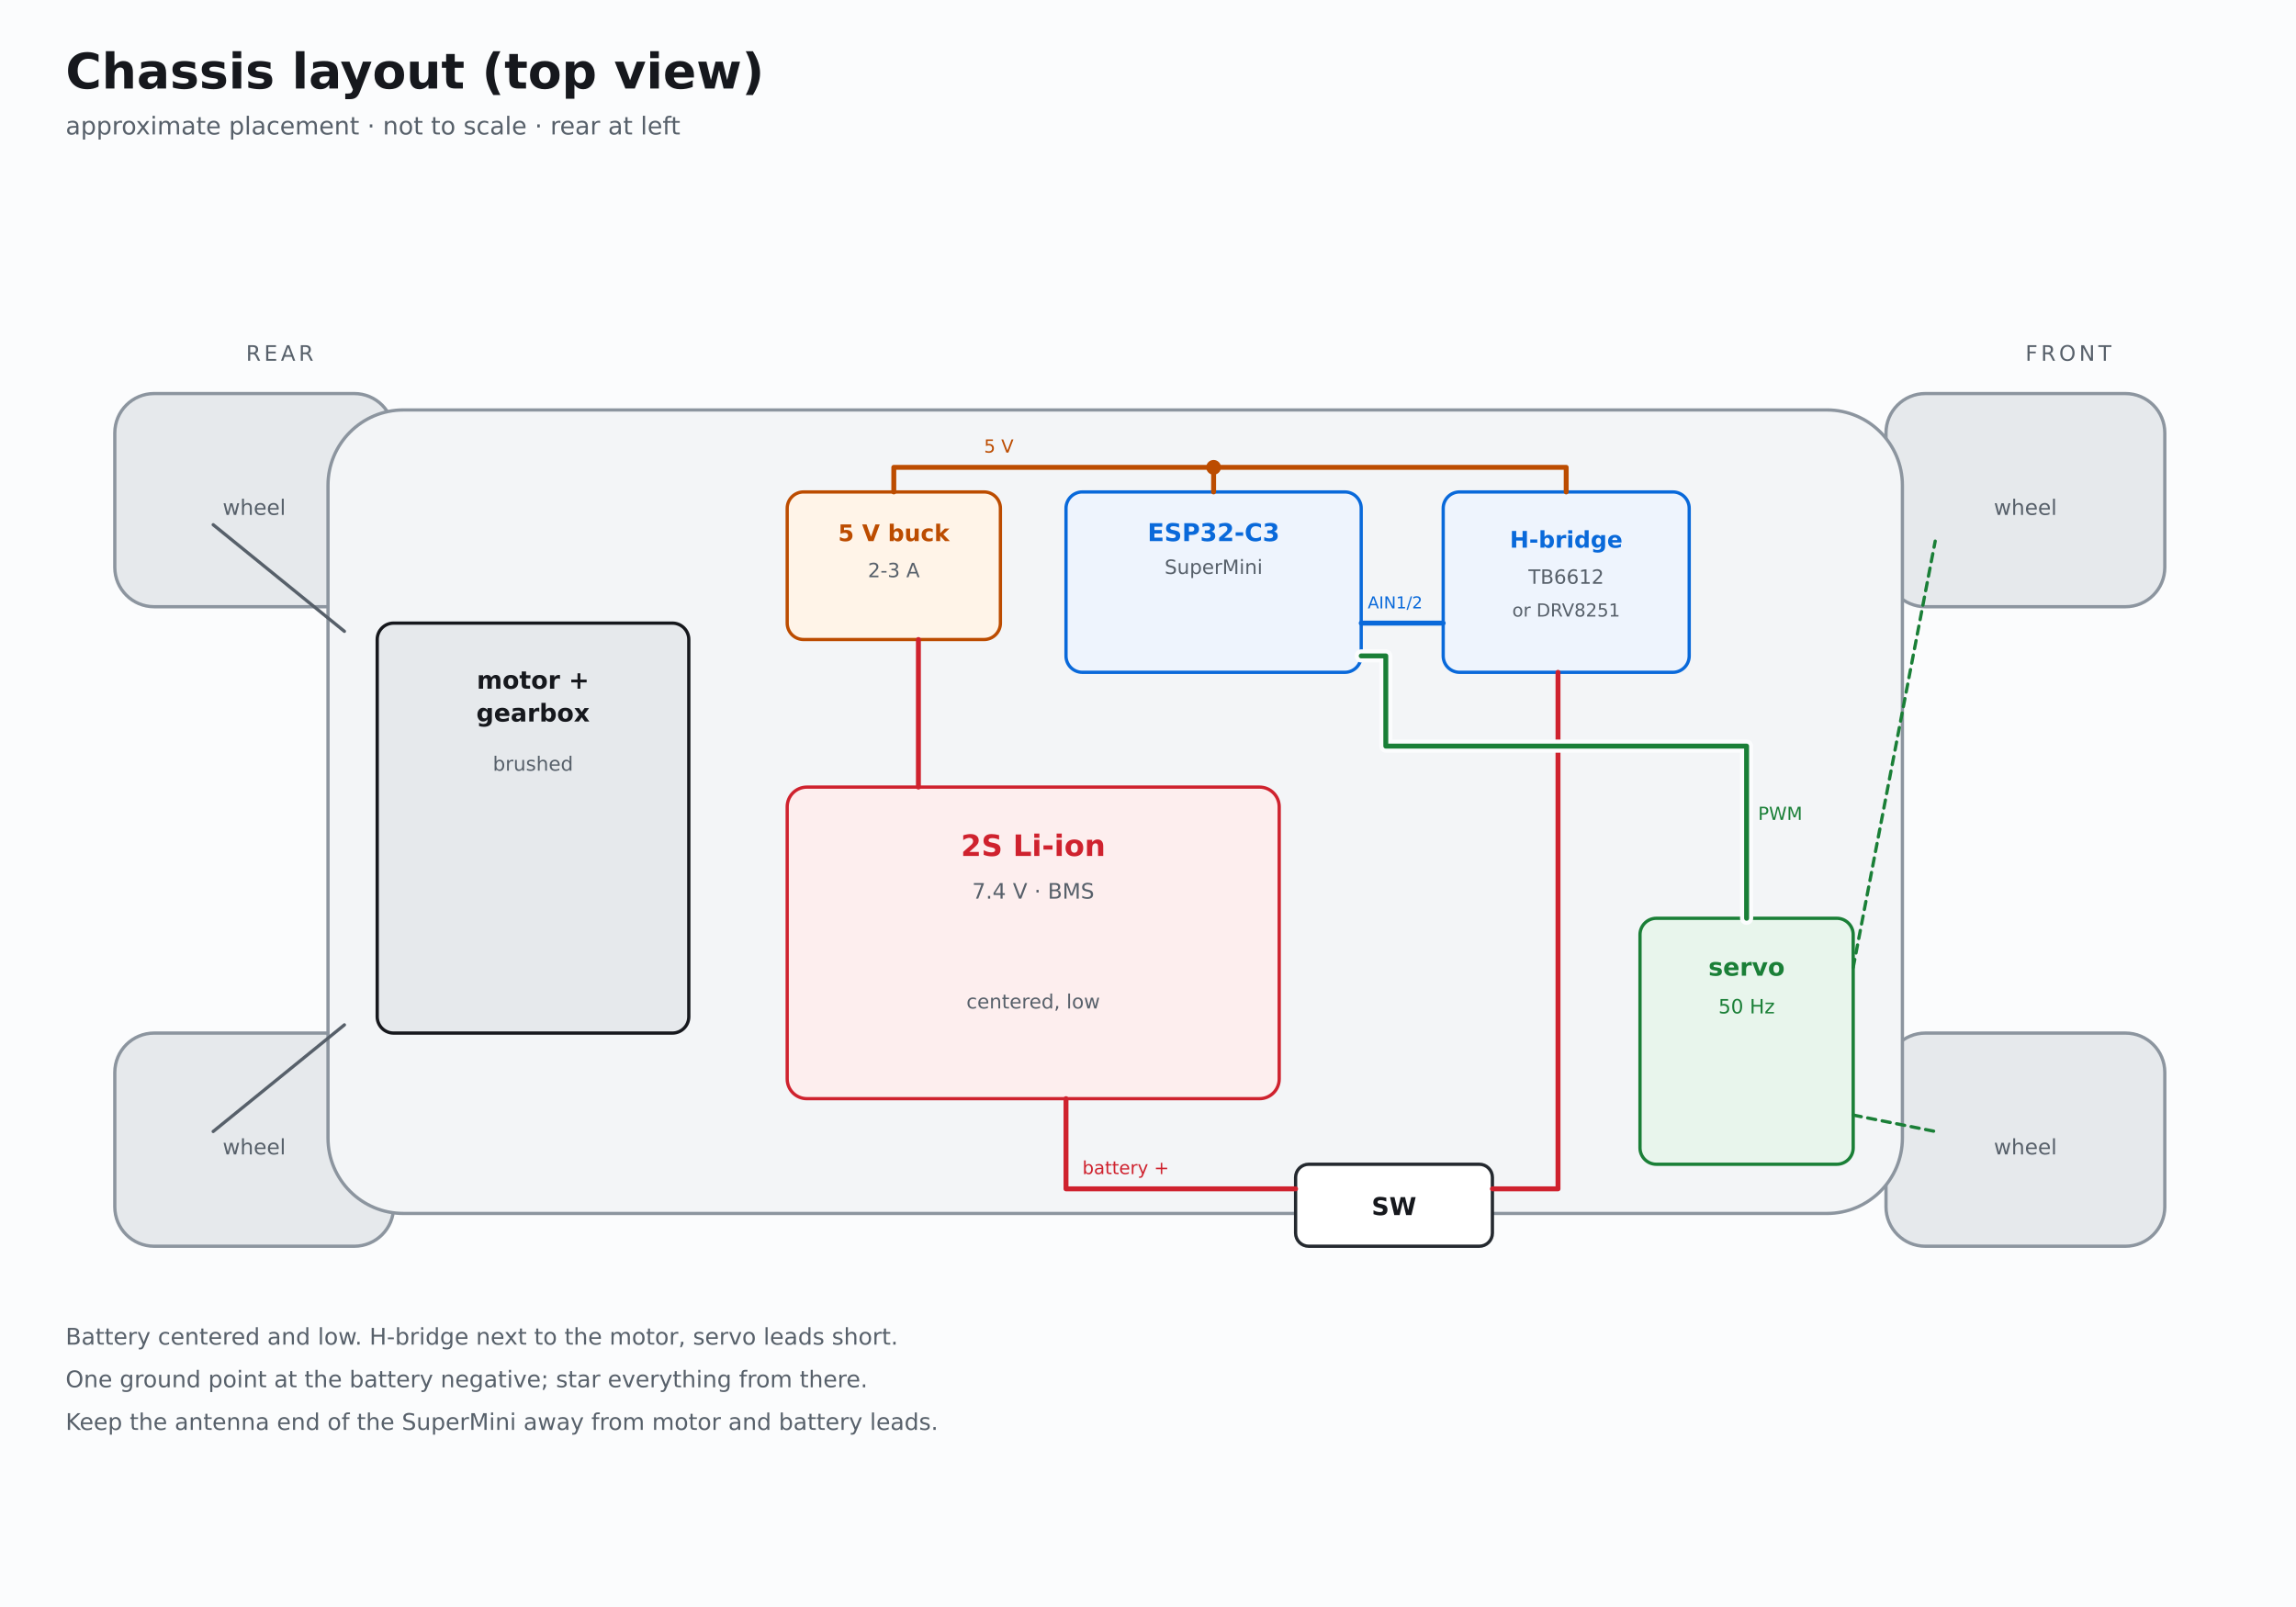
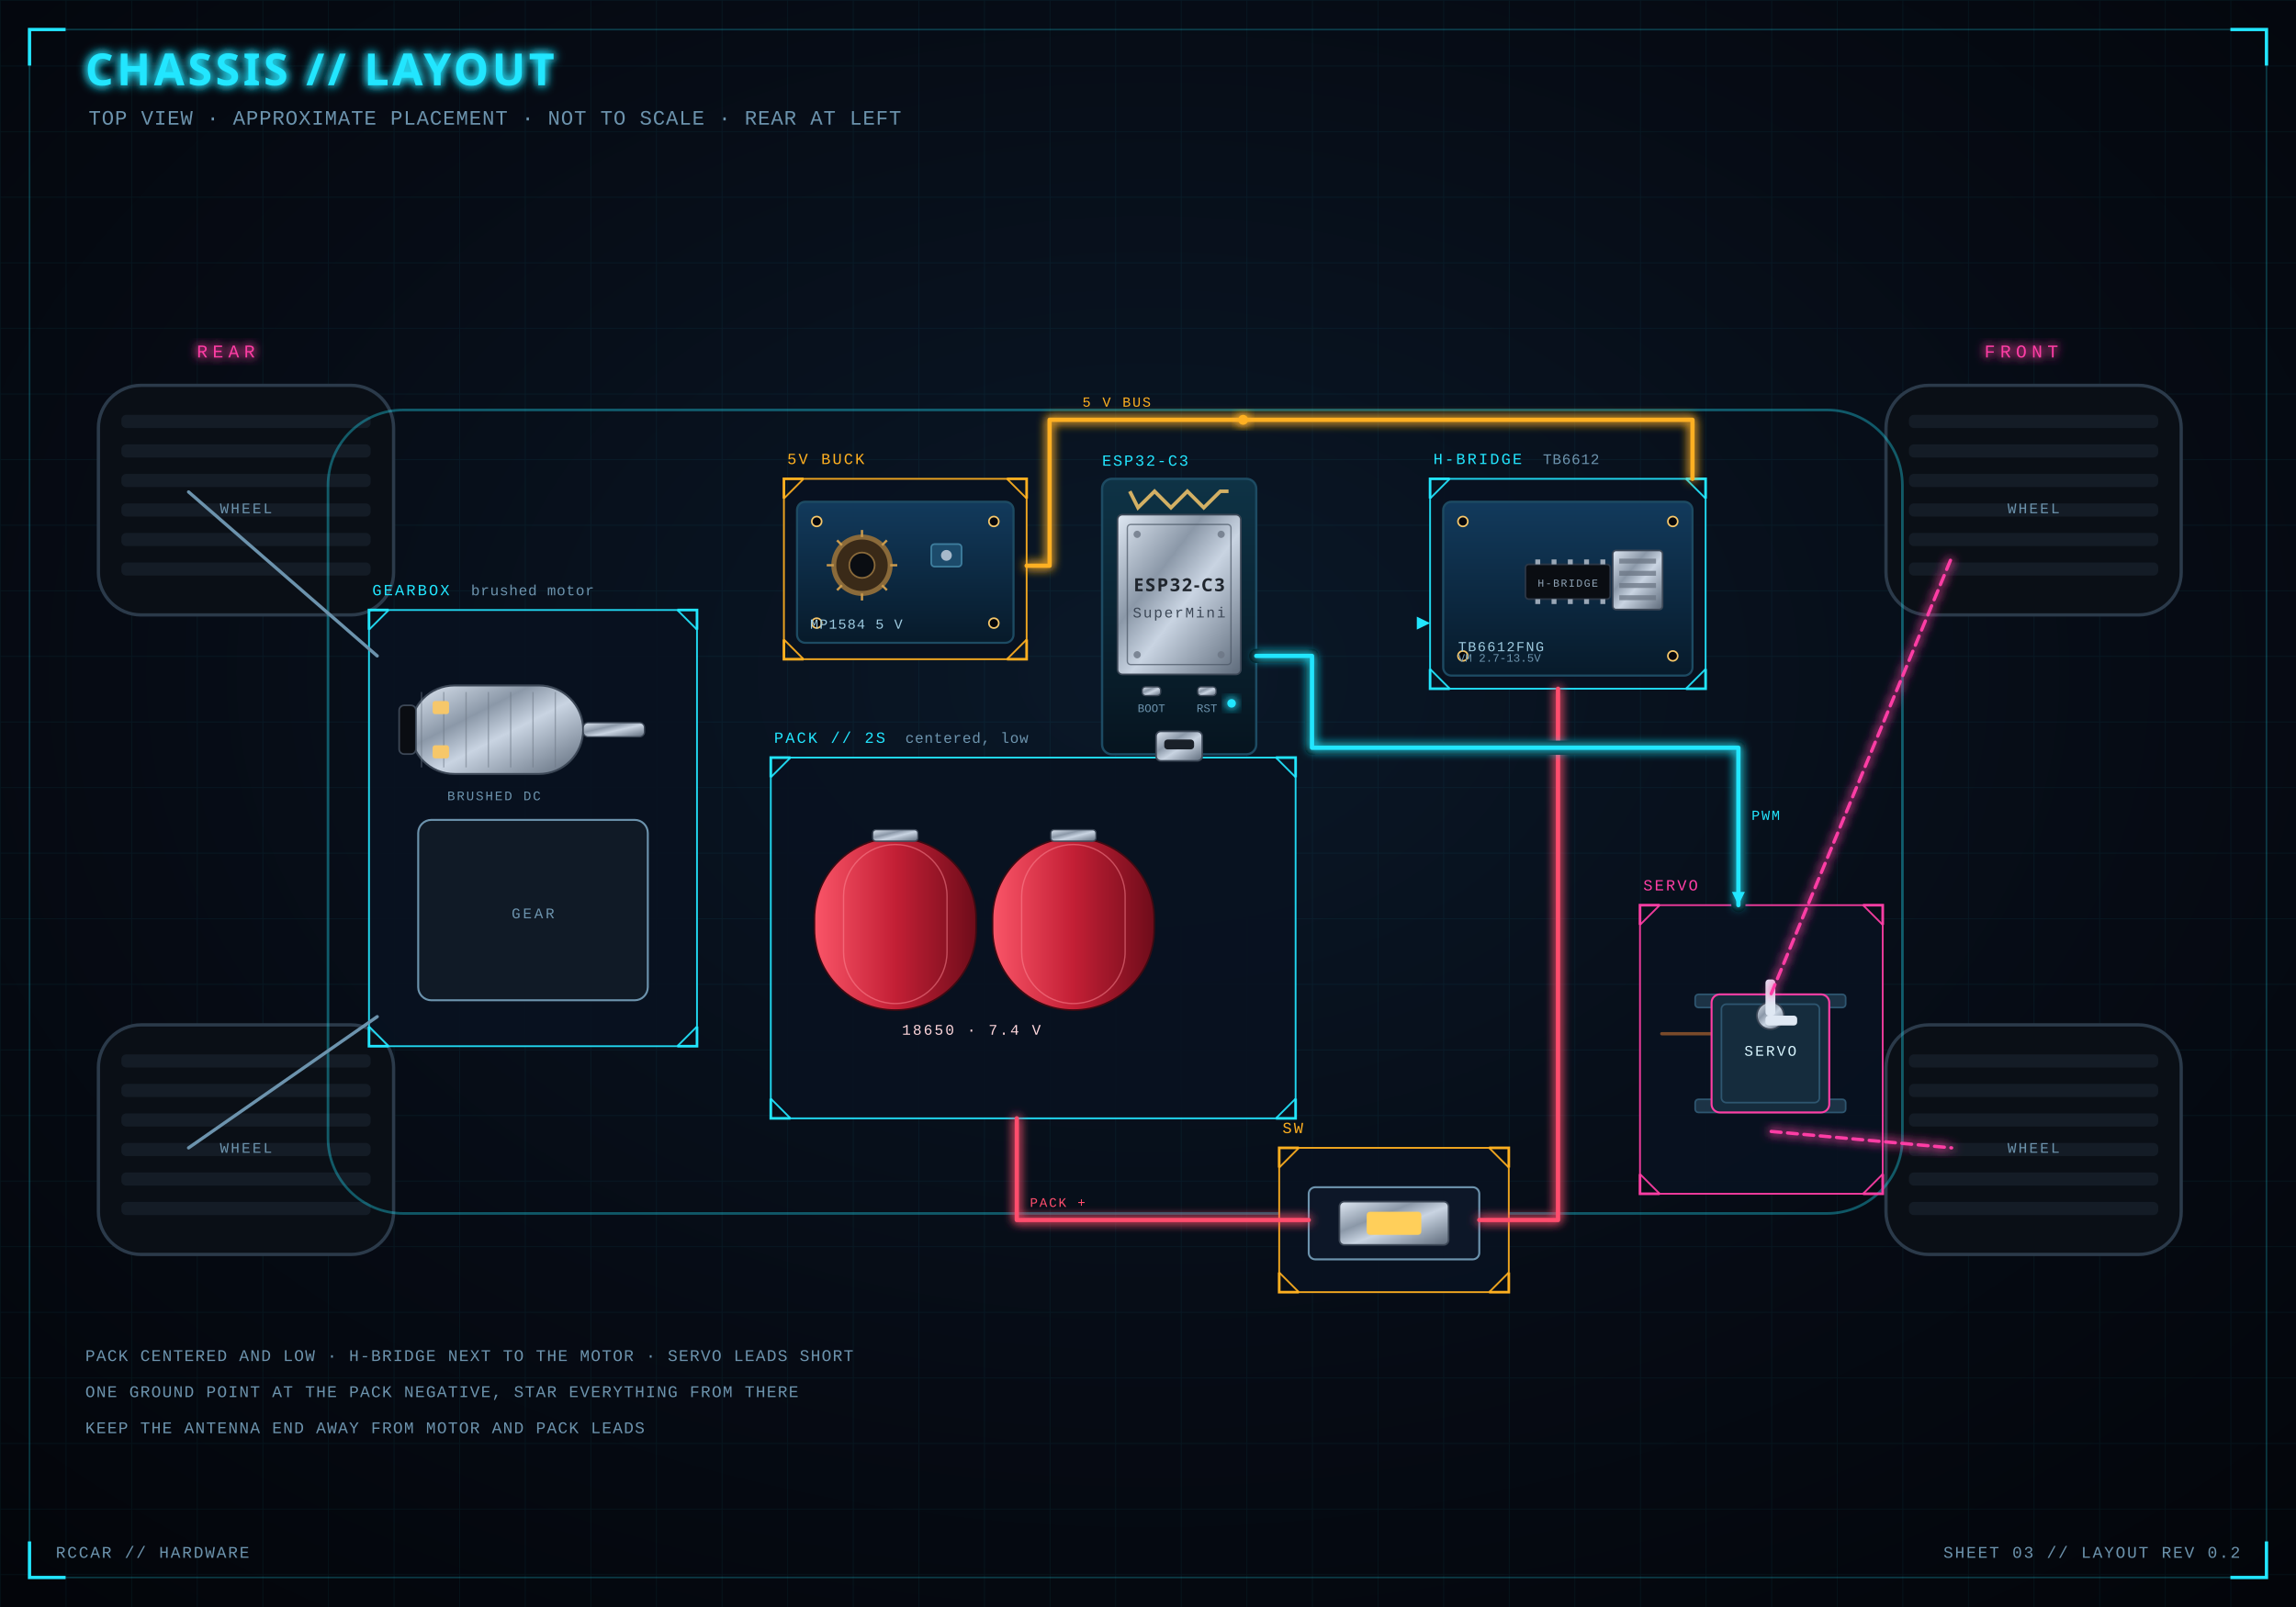
<svg xmlns="http://www.w3.org/2000/svg" width="1400" height="980" viewBox="0 0 1400 980">
-   <rect width="100%" height="100%" fill="#fbfcfd" />
-   <text x="40" y="54" font-family="DejaVu Sans, Liberation Sans, sans-serif" font-size="30" fill="#16181d" text-anchor="start" font-weight="700">Chassis layout (top view)</text>
-   <text x="40" y="82" font-family="DejaVu Sans, Liberation Sans, sans-serif" font-size="15" fill="#57606a" text-anchor="start" font-weight="400">approximate placement · not to scale · rear at left</text>
-   <rect x="70" y="240" width="170" height="130" rx="24" fill="#e6e9ec" stroke="#8c959f" stroke-width="2" />
-   <text x="155" y="314" font-family="DejaVu Sans, Liberation Sans, sans-serif" font-size="13" fill="#57606a" text-anchor="middle" font-weight="400">wheel</text>
-   <rect x="70" y="630" width="170" height="130" rx="24" fill="#e6e9ec" stroke="#8c959f" stroke-width="2" />
-   <text x="155" y="704" font-family="DejaVu Sans, Liberation Sans, sans-serif" font-size="13" fill="#57606a" text-anchor="middle" font-weight="400">wheel</text>
-   <rect x="1150" y="240" width="170" height="130" rx="24" fill="#e6e9ec" stroke="#8c959f" stroke-width="2" />
-   <text x="1235" y="314" font-family="DejaVu Sans, Liberation Sans, sans-serif" font-size="13" fill="#57606a" text-anchor="middle" font-weight="400">wheel</text>
-   <rect x="1150" y="630" width="170" height="130" rx="24" fill="#e6e9ec" stroke="#8c959f" stroke-width="2" />
-   <text x="1235" y="704" font-family="DejaVu Sans, Liberation Sans, sans-serif" font-size="13" fill="#57606a" text-anchor="middle" font-weight="400">wheel</text>
-   <text x="150" y="220" font-family="DejaVu Sans, Liberation Sans, sans-serif" font-size="13" fill="#57606a" text-anchor="start" font-weight="400" letter-spacing="2">REAR</text>
-   <text x="1235" y="220" font-family="DejaVu Sans, Liberation Sans, sans-serif" font-size="13" fill="#57606a" text-anchor="start" font-weight="400" letter-spacing="2">FRONT</text>
-   <rect x="200" y="250" width="960" height="490" rx="46" fill="#f3f5f7" stroke="#8c959f" stroke-width="2" />
-   <rect x="230" y="380" width="190" height="250" rx="10" fill="#e6e9ec" stroke="#16181d" stroke-width="2" />
-   <text x="325" y="420" font-family="DejaVu Sans, Liberation Sans, sans-serif" font-size="15" fill="#16181d" text-anchor="middle" font-weight="700">motor +</text>
-   <text x="325" y="440" font-family="DejaVu Sans, Liberation Sans, sans-serif" font-size="15" fill="#16181d" text-anchor="middle" font-weight="700">gearbox</text>
-   <text x="325" y="470" font-family="DejaVu Sans, Liberation Sans, sans-serif" font-size="12" fill="#57606a" text-anchor="middle" font-weight="400">brushed</text>
-   <line x1="210" y1="385" x2="130" y2="320" stroke="#57606a" stroke-width="2" stroke-linecap="round" />
-   <line x1="210" y1="625" x2="130" y2="690" stroke="#57606a" stroke-width="2" stroke-linecap="round" />
-   <rect x="1000" y="560" width="130" height="150" rx="10" fill="#e8f5ec" stroke="#1a7f37" stroke-width="2" />
-   <text x="1065" y="595" font-family="DejaVu Sans, Liberation Sans, sans-serif" font-size="15" fill="#1a7f37" text-anchor="middle" font-weight="700">servo</text>
-   <text x="1065" y="618" font-family="DejaVu Sans, Liberation Sans, sans-serif" font-size="12" fill="#1a7f37" text-anchor="middle" font-weight="400">50 Hz</text>
-   <line x1="1130" y1="590" x2="1180" y2="330" stroke="#1a7f37" stroke-width="2" stroke-linecap="round" stroke-dasharray="5 4" />
-   <line x1="1130" y1="680" x2="1180" y2="690" stroke="#1a7f37" stroke-width="2" stroke-linecap="round" stroke-dasharray="5 4" />
-   <rect x="480" y="480" width="300" height="190" rx="12" fill="#fdeeee" stroke="#cf222e" stroke-width="2" />
-   <text x="630" y="522" font-family="DejaVu Sans, Liberation Sans, sans-serif" font-size="18" fill="#cf222e" text-anchor="middle" font-weight="700">2S Li-ion</text>
-   <text x="630" y="548" font-family="DejaVu Sans, Liberation Sans, sans-serif" font-size="13" fill="#57606a" text-anchor="middle" font-weight="400">7.4 V · BMS</text>
-   <text x="630" y="615" font-family="DejaVu Sans, Liberation Sans, sans-serif" font-size="12" fill="#57606a" text-anchor="middle" font-weight="400">centered, low</text>
-   <rect x="650" y="300" width="180" height="110" rx="10" fill="#eef4fd" stroke="#0969da" stroke-width="2" />
-   <text x="740" y="330" font-family="DejaVu Sans, Liberation Sans, sans-serif" font-size="15" fill="#0969da" text-anchor="middle" font-weight="700">ESP32-C3</text>
-   <text x="740" y="350" font-family="DejaVu Sans, Liberation Sans, sans-serif" font-size="12" fill="#57606a" text-anchor="middle" font-weight="400">SuperMini</text>
-   <rect x="480" y="300" width="130" height="90" rx="10" fill="#fff4e8" stroke="#bc4c00" stroke-width="2" />
-   <text x="545" y="330" font-family="DejaVu Sans, Liberation Sans, sans-serif" font-size="14" fill="#bc4c00" text-anchor="middle" font-weight="700">5 V buck</text>
-   <text x="545" y="352" font-family="DejaVu Sans, Liberation Sans, sans-serif" font-size="12" fill="#57606a" text-anchor="middle" font-weight="400">2-3 A</text>
-   <rect x="880" y="300" width="150" height="110" rx="10" fill="#eef4fd" stroke="#0969da" stroke-width="2" />
-   <text x="955" y="334" font-family="DejaVu Sans, Liberation Sans, sans-serif" font-size="14" fill="#0969da" text-anchor="middle" font-weight="700">H-bridge</text>
-   <text x="955" y="356" font-family="DejaVu Sans, Liberation Sans, sans-serif" font-size="12" fill="#57606a" text-anchor="middle" font-weight="400">TB6612</text>
-   <text x="955" y="376" font-family="DejaVu Sans, Liberation Sans, sans-serif" font-size="11" fill="#57606a" text-anchor="middle" font-weight="400">or DRV8251</text>
-   <rect x="790" y="710" width="120" height="50" rx="8" fill="#fff" stroke="#24292f" stroke-width="2" />
-   <text x="850" y="741" font-family="DejaVu Sans, Liberation Sans, sans-serif" font-size="15" fill="#16181d" text-anchor="middle" font-weight="700">SW</text>
-   <path d="M 545 300 L 545 285 L 955 285 L 955 300" fill="none" stroke="#bc4c00" stroke-width="3" stroke-linejoin="round" stroke-linecap="round" />
-   <circle cx="740" cy="285" r="4.5" fill="#bc4c00" />
-   <path d="M 740 285 L 740 300" fill="none" stroke="#bc4c00" stroke-width="3" stroke-linejoin="round" stroke-linecap="round" />
-   <text x="600" y="276" font-family="DejaVu Sans, Liberation Sans, sans-serif" font-size="11" fill="#bc4c00" text-anchor="start" font-weight="400">5 V</text>
-   <path d="M 560 480 L 560 390" fill="none" stroke="#cf222e" stroke-width="3" stroke-linejoin="round" stroke-linecap="round" />
-   <path d="M 650 670 L 650 725 L 790 725" fill="none" stroke="#cf222e" stroke-width="3" stroke-linejoin="round" stroke-linecap="round" />
-   <text x="660" y="716" font-family="DejaVu Sans, Liberation Sans, sans-serif" font-size="11" fill="#cf222e" text-anchor="start" font-weight="400">battery +</text>
-   <path d="M 910 725 L 950 725 L 950 410" fill="none" stroke="#cf222e" stroke-width="3" stroke-linejoin="round" stroke-linecap="round" />
-   <path d="M 830 380 L 880 380" fill="none" stroke="#0969da" stroke-width="3" stroke-linejoin="round" stroke-linecap="round" />
-   <text x="834" y="371" font-family="DejaVu Sans, Liberation Sans, sans-serif" font-size="10" fill="#0969da" text-anchor="start" font-weight="400">AIN1/2</text>
-   <path d="M 830 400 L 845 400 L 845 455 L 1065 455 L 1065 560" fill="none" stroke="#fbfcfd" stroke-width="8" stroke-linejoin="round" stroke-linecap="round" />
-   <path d="M 830 400 L 845 400 L 845 455 L 1065 455 L 1065 560" fill="none" stroke="#1a7f37" stroke-width="3" stroke-linejoin="round" stroke-linecap="round" />
-   <text x="1072" y="500" font-family="DejaVu Sans, Liberation Sans, sans-serif" font-size="11" fill="#1a7f37" text-anchor="start" font-weight="400">PWM</text>
-   <text x="40" y="820" font-family="DejaVu Sans, Liberation Sans, sans-serif" font-size="14" fill="#57606a" text-anchor="start" font-weight="400">Battery centered and low. H-bridge next to the motor, servo leads short.</text>
-   <text x="40" y="846" font-family="DejaVu Sans, Liberation Sans, sans-serif" font-size="14" fill="#57606a" text-anchor="start" font-weight="400">One ground point at the battery negative; star everything from there.</text>
-   <text x="40" y="872" font-family="DejaVu Sans, Liberation Sans, sans-serif" font-size="14" fill="#57606a" text-anchor="start" font-weight="400">Keep the antenna end of the SuperMini away from motor and battery leads.</text>
+   <defs>
+     <pattern id="grid" width="40" height="40" patternUnits="userSpaceOnUse">
+       <path d="M 40 0 L 0 0 0 40" fill="none" stroke="#22e6ff" stroke-opacity="0.055" stroke-width="1" />
+     </pattern>
+     <radialGradient id="bg" cx="0.5" cy="0.42" r="0.75">
+       <stop offset="0" stop-color="#0a1828" />
+       <stop offset="0.6" stop-color="#060b14" />
+       <stop offset="1" stop-color="#03050a" />
+     </radialGradient>
+     <filter id="glow" x="-60%" y="-60%" width="220%" height="220%">
+       <feGaussianBlur stdDeviation="3.0" result="b" />
+       <feMerge>
+         <feMergeNode in="b" />
+         <feMergeNode in="b" />
+         <feMergeNode in="SourceGraphic" />
+       </feMerge>
+     </filter>
+     <linearGradient id="metal" x1="0" y1="0" x2="1" y2="1">
+       <stop offset="0" stop-color="#dfe8f3" />
+       <stop offset="0.35" stop-color="#8b98a8" />
+       <stop offset="0.55" stop-color="#c9d4e2" />
+       <stop offset="1" stop-color="#5d6a7a" />
+     </linearGradient>
+     <linearGradient id="cellred" x1="0" y1="0" x2="1" y2="0">
+       <stop offset="0" stop-color="#fa5568" />
+       <stop offset="0.5" stop-color="#c31f35" />
+       <stop offset="1" stop-color="#6e0c1a" />
+     </linearGradient>
+     <linearGradient id="pcb" x1="0" y1="0" x2="0" y2="1">
+       <stop offset="0" stop-color="#0e3346" />
+       <stop offset="1" stop-color="#06141f" />
+     </linearGradient>
+     <linearGradient id="pcbblue" x1="0" y1="0" x2="0" y2="1">
+       <stop offset="0" stop-color="#123a5c" />
+       <stop offset="1" stop-color="#071a2a" />
+     </linearGradient>
+   </defs>
+   <rect width="100%" height="100%" fill="#04060c" />
+   <rect width="100%" height="100%" fill="url(#bg)" />
+   <rect width="100%" height="100%" fill="url(#grid)" />
+   <rect x="18" y="18" width="1364" height="944" rx="2" fill="none" stroke="#22e6ff" stroke-width="1" opacity="0.22" />
+   <path d="M 40 18 L 18 18 L 18 40" fill="none" stroke="#22e6ff" stroke-width="2" />
+   <path d="M 1360 18 L 1382 18 L 1382 40" fill="none" stroke="#22e6ff" stroke-width="2" />
+   <path d="M 40 962 L 18 962 L 18 940" fill="none" stroke="#22e6ff" stroke-width="2" />
+   <path d="M 1360 962 L 1382 962 L 1382 940" fill="none" stroke="#22e6ff" stroke-width="2" />
+   <text x="1366" y="950" font-family="JetBrainsMono Nerd Font, JetBrains Mono, Liberation Mono, monospace" font-size="10" fill="#6c93ad" text-anchor="end" font-weight="400" opacity="1.0" letter-spacing="1">SHEET 03 // LAYOUT   REV 0.2</text>
+   <text x="34" y="950" font-family="JetBrainsMono Nerd Font, JetBrains Mono, Liberation Mono, monospace" font-size="10" fill="#6c93ad" text-anchor="start" font-weight="400" opacity="1.0" letter-spacing="1">RCCAR // HARDWARE</text>
+   <text x="52" y="52" font-family="Orbitron, Chakra Petch, sans-serif" font-size="27" fill="#22e6ff" text-anchor="start" font-weight="800" opacity="1.0" letter-spacing="2" filter="url(#glow)">CHASSIS // LAYOUT</text>
+   <text x="54" y="76" font-family="JetBrainsMono Nerd Font, JetBrains Mono, Liberation Mono, monospace" font-size="12.5" fill="#6c93ad" text-anchor="start" font-weight="400" opacity="1.0" letter-spacing="0.5">TOP VIEW  ·  APPROXIMATE PLACEMENT  ·  NOT TO SCALE  ·  REAR AT LEFT</text>
+   <rect x="60" y="235" width="180" height="140" rx="26" fill="#0a0f16" stroke="#2b3a4a" stroke-width="2" />
+   <rect x="74" y="253" width="152" height="8" rx="3" fill="#141c26" />
+   <rect x="74" y="271" width="152" height="8" rx="3" fill="#141c26" />
+   <rect x="74" y="289" width="152" height="8" rx="3" fill="#141c26" />
+   <rect x="74" y="307" width="152" height="8" rx="3" fill="#141c26" />
+   <rect x="74" y="325" width="152" height="8" rx="3" fill="#141c26" />
+   <rect x="74" y="343" width="152" height="8" rx="3" fill="#141c26" />
+   <text x="150" y="313" font-family="JetBrainsMono Nerd Font, JetBrains Mono, Liberation Mono, monospace" font-size="9" fill="#6c93ad" text-anchor="middle" font-weight="400" opacity="1.0" letter-spacing="1.2">WHEEL</text>
+   <rect x="60" y="625" width="180" height="140" rx="26" fill="#0a0f16" stroke="#2b3a4a" stroke-width="2" />
+   <rect x="74" y="643" width="152" height="8" rx="3" fill="#141c26" />
+   <rect x="74" y="661" width="152" height="8" rx="3" fill="#141c26" />
+   <rect x="74" y="679" width="152" height="8" rx="3" fill="#141c26" />
+   <rect x="74" y="697" width="152" height="8" rx="3" fill="#141c26" />
+   <rect x="74" y="715" width="152" height="8" rx="3" fill="#141c26" />
+   <rect x="74" y="733" width="152" height="8" rx="3" fill="#141c26" />
+   <text x="150" y="703" font-family="JetBrainsMono Nerd Font, JetBrains Mono, Liberation Mono, monospace" font-size="9" fill="#6c93ad" text-anchor="middle" font-weight="400" opacity="1.0" letter-spacing="1.2">WHEEL</text>
+   <rect x="1150" y="235" width="180" height="140" rx="26" fill="#0a0f16" stroke="#2b3a4a" stroke-width="2" />
+   <rect x="1164" y="253" width="152" height="8" rx="3" fill="#141c26" />
+   <rect x="1164" y="271" width="152" height="8" rx="3" fill="#141c26" />
+   <rect x="1164" y="289" width="152" height="8" rx="3" fill="#141c26" />
+   <rect x="1164" y="307" width="152" height="8" rx="3" fill="#141c26" />
+   <rect x="1164" y="325" width="152" height="8" rx="3" fill="#141c26" />
+   <rect x="1164" y="343" width="152" height="8" rx="3" fill="#141c26" />
+   <text x="1240" y="313" font-family="JetBrainsMono Nerd Font, JetBrains Mono, Liberation Mono, monospace" font-size="9" fill="#6c93ad" text-anchor="middle" font-weight="400" opacity="1.0" letter-spacing="1.2">WHEEL</text>
+   <rect x="1150" y="625" width="180" height="140" rx="26" fill="#0a0f16" stroke="#2b3a4a" stroke-width="2" />
+   <rect x="1164" y="643" width="152" height="8" rx="3" fill="#141c26" />
+   <rect x="1164" y="661" width="152" height="8" rx="3" fill="#141c26" />
+   <rect x="1164" y="679" width="152" height="8" rx="3" fill="#141c26" />
+   <rect x="1164" y="697" width="152" height="8" rx="3" fill="#141c26" />
+   <rect x="1164" y="715" width="152" height="8" rx="3" fill="#141c26" />
+   <rect x="1164" y="733" width="152" height="8" rx="3" fill="#141c26" />
+   <text x="1240" y="703" font-family="JetBrainsMono Nerd Font, JetBrains Mono, Liberation Mono, monospace" font-size="9" fill="#6c93ad" text-anchor="middle" font-weight="400" opacity="1.0" letter-spacing="1.2">WHEEL</text>
+   <text x="120" y="218" font-family="JetBrainsMono Nerd Font, JetBrains Mono, Liberation Mono, monospace" font-size="11" fill="#ff3ea5" text-anchor="start" font-weight="400" opacity="1.0" letter-spacing="3" filter="url(#glow)">REAR</text>
+   <text x="1210" y="218" font-family="JetBrainsMono Nerd Font, JetBrains Mono, Liberation Mono, monospace" font-size="11" fill="#ff3ea5" text-anchor="start" font-weight="400" opacity="1.0" letter-spacing="3" filter="url(#glow)">FRONT</text>
+   <rect x="200" y="250" width="960" height="490" rx="46" fill="url(#carbon)" stroke="#22e6ff" stroke-opacity="0.35" stroke-width="1.6" />
+   <path d="M 237,372 L 413,372 L 425,384 L 425,626 L 413,638 L 237,638 L 225,626 L 225,384 Z" fill="#08111f" stroke="#22e6ff" stroke-width="1.1" opacity="0.92" />
+   <path d="M 237 372 L 225 372 L 225 384" fill="none" stroke="#22e6ff" stroke-width="1.6" />
+   <path d="M 413 372 L 425 372 L 425 384" fill="none" stroke="#22e6ff" stroke-width="1.6" />
+   <path d="M 237 638 L 225 638 L 225 626" fill="none" stroke="#22e6ff" stroke-width="1.6" />
+   <path d="M 413 638 L 425 638 L 425 626" fill="none" stroke="#22e6ff" stroke-width="1.6" />
+   <text x="227" y="363" font-family="JetBrainsMono Nerd Font, JetBrains Mono, Liberation Mono, monospace" font-size="9.5" fill="#22e6ff" text-anchor="start" font-weight="400" opacity="1.0" letter-spacing="1.2">GEARBOX</text>
+   <text x="287.2" y="363" font-family="JetBrainsMono Nerd Font, JetBrains Mono, Liberation Mono, monospace" font-size="9" fill="#6c93ad" text-anchor="start" font-weight="400" opacity="1.0" letter-spacing="0.4">brushed motor</text>
+   <rect x="250.2" y="418.0" width="105.4" height="54.0" rx="27.0" fill="url(#metal)" stroke="#3c4756" stroke-width="1.2" />
+   <line x1="257.0" y1="422.0" x2="257.0" y2="468.0" stroke="#6b7684" stroke-width="0.8" opacity="0.5" />
+   <line x1="270.6" y1="422.0" x2="270.6" y2="468.0" stroke="#6b7684" stroke-width="0.8" opacity="0.5" />
+   <line x1="284.2" y1="422.0" x2="284.2" y2="468.0" stroke="#6b7684" stroke-width="0.8" opacity="0.5" />
+   <line x1="297.8" y1="422.0" x2="297.8" y2="468.0" stroke="#6b7684" stroke-width="0.8" opacity="0.5" />
+   <line x1="311.4" y1="422.0" x2="311.4" y2="468.0" stroke="#6b7684" stroke-width="0.8" opacity="0.5" />
+   <line x1="325.0" y1="422.0" x2="325.0" y2="468.0" stroke="#6b7684" stroke-width="0.8" opacity="0.5" />
+   <line x1="338.6" y1="422.0" x2="338.6" y2="468.0" stroke="#6b7684" stroke-width="0.8" opacity="0.5" />
+   <rect x="243.4" y="430.15" width="10.2" height="29.7" rx="3" fill="#0a0d12" stroke="#3c4756" stroke-width="1" />
+   <rect x="355.6" y="440.68" width="37.4" height="8.64" rx="3" fill="url(#metal)" stroke="#3c4756" stroke-width="0.8" />
+   <rect x="263.8" y="427.5" width="10" height="8" rx="1.5" fill="#f6c76a" />
+   <rect x="263.8" y="454.5" width="10" height="8" rx="1.5" fill="#f6c76a" />
+   <text x="301.2" y="488.0" font-family="JetBrainsMono Nerd Font, JetBrains Mono, Liberation Mono, monospace" font-size="8" fill="#6c93ad" text-anchor="middle" font-weight="400" opacity="1.0" letter-spacing="1">BRUSHED DC</text>
+   <rect x="255" y="500" width="140" height="110" rx="8" fill="#101a26" stroke="#6c93ad" stroke-width="1.2" />
+   <text x="325" y="560" font-family="JetBrainsMono Nerd Font, JetBrains Mono, Liberation Mono, monospace" font-size="9" fill="#6c93ad" text-anchor="middle" font-weight="400" opacity="1.0" letter-spacing="1.5">GEAR</text>
+   <path d="M 230 400 L 115 300" fill="none" stroke="#6c93ad" stroke-width="2" stroke-linejoin="round" stroke-linecap="round" />
+   <path d="M 230 620 L 115 700" fill="none" stroke="#6c93ad" stroke-width="2" stroke-linejoin="round" stroke-linecap="round" />
+   <path d="M 1012,552 L 1136,552 L 1148,564 L 1148,716 L 1136,728 L 1012,728 L 1000,716 L 1000,564 Z" fill="#08111f" stroke="#ff3ea5" stroke-width="1.1" opacity="0.92" />
+   <path d="M 1012 552 L 1000 552 L 1000 564" fill="none" stroke="#ff3ea5" stroke-width="1.6" />
+   <path d="M 1136 552 L 1148 552 L 1148 564" fill="none" stroke="#ff3ea5" stroke-width="1.6" />
+   <path d="M 1012 728 L 1000 728 L 1000 716" fill="none" stroke="#ff3ea5" stroke-width="1.6" />
+   <path d="M 1136 728 L 1148 728 L 1148 716" fill="none" stroke="#ff3ea5" stroke-width="1.6" />
+   <text x="1002" y="543" font-family="JetBrainsMono Nerd Font, JetBrains Mono, Liberation Mono, monospace" font-size="9.5" fill="#ff3ea5" text-anchor="start" font-weight="400" opacity="1.0" letter-spacing="1.2">SERVO</text>
+   <path d="M 1013.28 630.4 L 1043.64 630.4" fill="none" stroke="#7a4a2a" stroke-width="2" stroke-linejoin="round" stroke-linecap="round" />
+   <rect x="1033.64" y="606.4" width="91.76" height="8" rx="2" fill="#1c3346" stroke="#2e5670" stroke-width="1" />
+   <rect x="1033.64" y="670.4" width="91.76" height="8" rx="2" fill="#1c3346" stroke="#2e5670" stroke-width="1" />
+   <rect x="1043.64" y="606.4" width="71.76" height="72.0" rx="5" fill="#152c3d" stroke="#ff3ea5" stroke-width="1.2" />
+   <rect x="1049.64" y="612.4" width="59.76" height="60.0" rx="3" fill="none" stroke="#2e5670" stroke-width="1" />
+   <text x="1079.52" y="643.84" font-family="JetBrainsMono Nerd Font, JetBrains Mono, Liberation Mono, monospace" font-size="9" fill="#d9f6ff" text-anchor="middle" font-weight="400" opacity="1.0" letter-spacing="1.2">SERVO</text>
+   <circle cx="1079.52" cy="619.36" r="8.28" fill="url(#metal)" stroke="#3c4756" stroke-width="1" />
+   <rect x="1076.52" y="597.28" width="6" height="22.08" rx="2" fill="#dfe8f3" />
+   <rect x="1076.52" y="619.36" width="19.32" height="6" rx="2" fill="#dfe8f3" />
+   <path d="M 1080 606 L 1190 340" fill="none" stroke="#ff3ea5" stroke-width="2" stroke-linejoin="round" stroke-linecap="round" stroke-dasharray="6 4" filter="url(#glow)" />
+   <path d="M 1080 690 L 1190 700" fill="none" stroke="#ff3ea5" stroke-width="2" stroke-linejoin="round" stroke-linecap="round" stroke-dasharray="6 4" filter="url(#glow)" />
+   <path d="M 482,462 L 778,462 L 790,474 L 790,670 L 778,682 L 482,682 L 470,670 L 470,474 Z" fill="#08111f" stroke="#22e6ff" stroke-width="1.1" opacity="0.92" />
+   <path d="M 482 462 L 470 462 L 470 474" fill="none" stroke="#22e6ff" stroke-width="1.6" />
+   <path d="M 778 462 L 790 462 L 790 474" fill="none" stroke="#22e6ff" stroke-width="1.6" />
+   <path d="M 482 682 L 470 682 L 470 670" fill="none" stroke="#22e6ff" stroke-width="1.6" />
+   <path d="M 778 682 L 790 682 L 790 670" fill="none" stroke="#22e6ff" stroke-width="1.6" />
+   <text x="472" y="453" font-family="JetBrainsMono Nerd Font, JetBrains Mono, Liberation Mono, monospace" font-size="9.5" fill="#22e6ff" text-anchor="start" font-weight="400" opacity="1.0" letter-spacing="1.2">PACK // 2S</text>
+   <text x="552.0" y="453" font-family="JetBrainsMono Nerd Font, JetBrains Mono, Liberation Mono, monospace" font-size="9" fill="#6c93ad" text-anchor="start" font-weight="400" opacity="1.0" letter-spacing="0.4">centered, low</text>
+   <rect x="496.6" y="511.0" width="98.6" height="105.0" rx="49.3" fill="url(#cellred)" stroke="#3d0a12" stroke-width="1" />
+   <rect x="514.348" y="515.0" width="63.104" height="97.0" rx="31.552" fill="none" stroke="#ff8a96" stroke-width="0.8" opacity="0.5" />
+   <rect x="532.096" y="506.0" width="27.608" height="7" rx="2" fill="url(#metal)" stroke="#3c4756" stroke-width="0.8" />
+   <rect x="605.2" y="511.0" width="98.6" height="105.0" rx="49.3" fill="url(#cellred)" stroke="#3d0a12" stroke-width="1" />
+   <rect x="622.948" y="515.0" width="63.104" height="97.0" rx="31.552" fill="none" stroke="#ff8a96" stroke-width="0.8" opacity="0.5" />
+   <rect x="640.696" y="506.0" width="27.608" height="7" rx="2" fill="url(#metal)" stroke="#3c4756" stroke-width="0.8" />
+   <text x="592.3" y="631.0" font-family="JetBrainsMono Nerd Font, JetBrains Mono, Liberation Mono, monospace" font-size="9" fill="#ffd7dc" text-anchor="middle" font-weight="400" opacity="1.0" letter-spacing="1.2">18650  ·  7.4 V</text>
+   <rect x="672" y="292" width="94" height="168" rx="6" fill="url(#pcb)" stroke="#1d4b63" stroke-width="1.4" opacity="1.0" />
+   <path d="M 688.9 299.6 L 693.9 309.6 L 704.0 299.6 L 714.0 309.6 L 724.0 299.6 L 734.0 309.6 L 744.1 299.6 L 749.1 299.6" fill="none" stroke="#f6c76a" stroke-width="2.2" opacity="0.85" />
+   <text x="719.0" y="325.56" font-family="JetBrainsMono Nerd Font, JetBrains Mono, Liberation Mono, monospace" font-size="7" fill="#6c93ad" text-anchor="middle" font-weight="400" opacity="1.0" letter-spacing="1">ANTENNA</text>
+   <rect x="681.4" y="313.84" width="75.2" height="97.44" rx="3" fill="url(#metal)" stroke="#3c4756" stroke-width="1" />
+   <rect x="687.4" y="319.84" width="63.2" height="85.44" rx="2" fill="none" stroke="#4a5665" stroke-width="0.8" opacity="0.7" />
+   <text x="719.0" y="360.56" font-family="Orbitron, Chakra Petch, sans-serif" font-size="11" fill="#20262e" text-anchor="middle" font-weight="700" opacity="1.0" letter-spacing="1">ESP32-C3</text>
+   <text x="719.0" y="376.56" font-family="JetBrainsMono Nerd Font, JetBrains Mono, Liberation Mono, monospace" font-size="9" fill="#3c4756" text-anchor="middle" font-weight="400" opacity="1.0" letter-spacing="1">SuperMini</text>
+   <circle cx="693.4" cy="325.84" r="2.2" fill="#6b7684" opacity="0.8" />
+   <circle cx="693.4" cy="399.28" r="2.2" fill="#6b7684" opacity="0.8" />
+   <circle cx="744.6" cy="325.84" r="2.2" fill="#6b7684" opacity="0.8" />
+   <circle cx="744.6" cy="399.28" r="2.2" fill="#6b7684" opacity="0.8" />
+   <rect x="696.44" y="418.84" width="11.28" height="5.376" rx="2" fill="url(#metal)" stroke="#3c4756" stroke-width="0.8" />
+   <rect x="730.28" y="418.84" width="11.28" height="5.376" rx="2" fill="url(#metal)" stroke="#3c4756" stroke-width="0.8" />
+   <text x="702.08" y="434.216" font-family="JetBrainsMono Nerd Font, JetBrains Mono, Liberation Mono, monospace" font-size="7" fill="#6c93ad" text-anchor="middle" font-weight="400" opacity="1.0">BOOT</text>
+   <text x="735.92" y="434.216" font-family="JetBrainsMono Nerd Font, JetBrains Mono, Liberation Mono, monospace" font-size="7" fill="#6c93ad" text-anchor="middle" font-weight="400" opacity="1.0">RST</text>
+   <circle cx="750.96" cy="428.92" r="2.6" fill="#22e6ff" filter="url(#glow)" />
+   <rect x="704.9" y="446" width="28.2" height="18" rx="3" fill="url(#metal)" stroke="#3c4756" stroke-width="1" />
+   <rect x="709.9" y="451" width="18.2" height="6" rx="2" fill="#1a2029" />
+   <text x="672" y="284" font-family="JetBrainsMono Nerd Font, JetBrains Mono, Liberation Mono, monospace" font-size="9.5" fill="#22e6ff" text-anchor="start" font-weight="400" opacity="1.0" letter-spacing="1">ESP32-C3</text>
+   <path d="M 490,292 L 614,292 L 626,304 L 626,390 L 614,402 L 490,402 L 478,390 L 478,304 Z" fill="#08111f" stroke="#ffb020" stroke-width="1.1" opacity="0.92" />
+   <path d="M 490 292 L 478 292 L 478 304" fill="none" stroke="#ffb020" stroke-width="1.6" />
+   <path d="M 614 292 L 626 292 L 626 304" fill="none" stroke="#ffb020" stroke-width="1.6" />
+   <path d="M 490 402 L 478 402 L 478 390" fill="none" stroke="#ffb020" stroke-width="1.6" />
+   <path d="M 614 402 L 626 402 L 626 390" fill="none" stroke="#ffb020" stroke-width="1.6" />
+   <text x="480" y="283" font-family="JetBrainsMono Nerd Font, JetBrains Mono, Liberation Mono, monospace" font-size="9.5" fill="#ffb020" text-anchor="start" font-weight="400" opacity="1.0" letter-spacing="1.2">5V BUCK</text>
+   <rect x="486" y="306" width="132" height="86" rx="5" fill="url(#pcbblue)" stroke="#1d4b63" stroke-width="1.3" />
+   <circle cx="498" cy="318" r="3" fill="#04060c" stroke="#f6c76a" stroke-width="1" />
+   <circle cx="606" cy="318" r="3" fill="#04060c" stroke="#f6c76a" stroke-width="1" />
+   <circle cx="498" cy="380" r="3" fill="#04060c" stroke="#f6c76a" stroke-width="1" />
+   <circle cx="606" cy="380" r="3" fill="#04060c" stroke="#f6c76a" stroke-width="1" />
+   <circle cx="525.6" cy="344.7" r="17.2" fill="#3a2a18" stroke="#8a6a3a" stroke-width="3" />
+   <circle cx="525.6" cy="344.7" r="7.74" fill="#0a0d12" stroke="#8a6a3a" stroke-width="1" />
+   <path d="M 542.8 344.7 L 547.1 344.7" stroke="#c99a4d" stroke-width="1.4" />
+   <path d="M 537.8 356.9 L 540.8 359.9" stroke="#c99a4d" stroke-width="1.4" />
+   <path d="M 525.6 361.9 L 525.6 366.2" stroke="#c99a4d" stroke-width="1.4" />
+   <path d="M 513.4 356.9 L 510.4 359.9" stroke="#c99a4d" stroke-width="1.4" />
+   <path d="M 508.4 344.7 L 504.1 344.7" stroke="#c99a4d" stroke-width="1.4" />
+   <path d="M 513.4 332.5 L 510.4 329.5" stroke="#c99a4d" stroke-width="1.4" />
+   <path d="M 525.6 327.5 L 525.6 323.2" stroke="#c99a4d" stroke-width="1.4" />
+   <path d="M 537.8 332.5 L 540.8 329.5" stroke="#c99a4d" stroke-width="1.4" />
+   <rect x="567.84" y="331.8" width="18.48" height="13.76" rx="2" fill="#1c4b6b" stroke="#3f7f9f" stroke-width="1" />
+   <circle cx="577.08" cy="338.68" r="3.3" fill="#c9d4e2" opacity="0.8" />
+   <text x="493.92" y="383.4" font-family="JetBrainsMono Nerd Font, JetBrains Mono, Liberation Mono, monospace" font-size="8.5" fill="#9ecbe0" text-anchor="start" font-weight="400" opacity="1.0" letter-spacing="0.6">MP1584  5 V</text>
+   <path d="M 884,292 L 1028,292 L 1040,304 L 1040,408 L 1028,420 L 884,420 L 872,408 L 872,304 Z" fill="#08111f" stroke="#22e6ff" stroke-width="1.1" opacity="0.92" />
+   <path d="M 884 292 L 872 292 L 872 304" fill="none" stroke="#22e6ff" stroke-width="1.6" />
+   <path d="M 1028 292 L 1040 292 L 1040 304" fill="none" stroke="#22e6ff" stroke-width="1.6" />
+   <path d="M 884 420 L 872 420 L 872 408" fill="none" stroke="#22e6ff" stroke-width="1.6" />
+   <path d="M 1028 420 L 1040 420 L 1040 408" fill="none" stroke="#22e6ff" stroke-width="1.6" />
+   <text x="874" y="283" font-family="JetBrainsMono Nerd Font, JetBrains Mono, Liberation Mono, monospace" font-size="9.5" fill="#22e6ff" text-anchor="start" font-weight="400" opacity="1.0" letter-spacing="1.2">H-BRIDGE</text>
+   <text x="940.8" y="283" font-family="JetBrainsMono Nerd Font, JetBrains Mono, Liberation Mono, monospace" font-size="9" fill="#6c93ad" text-anchor="start" font-weight="400" opacity="1.0" letter-spacing="0.4">TB6612</text>
+   <rect x="880" y="306" width="152" height="106" rx="5" fill="url(#pcbblue)" stroke="#1d4b63" stroke-width="1.3" />
+   <circle cx="892" cy="318" r="3" fill="#04060c" stroke="#f6c76a" stroke-width="1" />
+   <circle cx="1020" cy="318" r="3" fill="#04060c" stroke="#f6c76a" stroke-width="1" />
+   <circle cx="892" cy="400" r="3" fill="#04060c" stroke="#f6c76a" stroke-width="1" />
+   <circle cx="1020" cy="400" r="3" fill="#04060c" stroke="#f6c76a" stroke-width="1" />
+   <rect x="930.16" y="344.16" width="51.68" height="21.2" rx="2" fill="#0a0d12" stroke="#2c3746" stroke-width="1" />
+   <rect x="936.16" y="341.16" width="3" height="3" fill="#9aa7b6" />
+   <rect x="936.16" y="365.36" width="3" height="3" fill="#9aa7b6" />
+   <rect x="946.08" y="341.16" width="3" height="3" fill="#9aa7b6" />
+   <rect x="946.08" y="365.36" width="3" height="3" fill="#9aa7b6" />
+   <rect x="956.0" y="341.16" width="3" height="3" fill="#9aa7b6" />
+   <rect x="956.0" y="365.36" width="3" height="3" fill="#9aa7b6" />
+   <rect x="965.92" y="341.16" width="3" height="3" fill="#9aa7b6" />
+   <rect x="965.92" y="365.36" width="3" height="3" fill="#9aa7b6" />
+   <rect x="975.84" y="341.16" width="3" height="3" fill="#9aa7b6" />
+   <rect x="975.84" y="365.36" width="3" height="3" fill="#9aa7b6" />
+   <text x="956.0" y="357.76" font-family="JetBrainsMono Nerd Font, JetBrains Mono, Liberation Mono, monospace" font-size="6.5" fill="#8fa3b5" text-anchor="middle" font-weight="400" opacity="1.0" letter-spacing="0.8">H-BRIDGE</text>
+   <rect x="983.36" y="335.68" width="30.4" height="36.04" rx="2" fill="url(#metal)" stroke="#3c4756" stroke-width="1" />
+   <rect x="987.36" y="340.68" width="22.4" height="3" fill="#6b7684" opacity="0.75" />
+   <rect x="987.36" y="348.12" width="22.4" height="3" fill="#6b7684" opacity="0.75" />
+   <rect x="987.36" y="355.56" width="22.4" height="3" fill="#6b7684" opacity="0.75" />
+   <rect x="987.36" y="363.0" width="22.4" height="3" fill="#6b7684" opacity="0.75" />
+   <text x="889.12" y="397.16" font-family="JetBrainsMono Nerd Font, JetBrains Mono, Liberation Mono, monospace" font-size="8.5" fill="#9ecbe0" text-anchor="start" font-weight="400" opacity="1.0" letter-spacing="0.8">TB6612FNG</text>
+   <text x="889.12" y="403.52" font-family="JetBrainsMono Nerd Font, JetBrains Mono, Liberation Mono, monospace" font-size="7" fill="#6c93ad" text-anchor="start" font-weight="400" opacity="1.0">VM 2.7-13.5V</text>
+   <path d="M 792,700 L 908,700 L 920,712 L 920,776 L 908,788 L 792,788 L 780,776 L 780,712 Z" fill="#08111f" stroke="#ffb020" stroke-width="1.1" opacity="0.92" />
+   <path d="M 792 700 L 780 700 L 780 712" fill="none" stroke="#ffb020" stroke-width="1.6" />
+   <path d="M 908 700 L 920 700 L 920 712" fill="none" stroke="#ffb020" stroke-width="1.6" />
+   <path d="M 792 788 L 780 788 L 780 776" fill="none" stroke="#ffb020" stroke-width="1.6" />
+   <path d="M 908 788 L 920 788 L 920 776" fill="none" stroke="#ffb020" stroke-width="1.6" />
+   <text x="782" y="691" font-family="JetBrainsMono Nerd Font, JetBrains Mono, Liberation Mono, monospace" font-size="9.5" fill="#ffb020" text-anchor="start" font-weight="400" opacity="1.0" letter-spacing="1.2">SW</text>
+   <rect x="798" y="724" width="104" height="44" rx="4" fill="#0d1728" stroke="#6c93ad" stroke-width="1.2" />
+   <rect x="816.72" y="732.8" width="66.56" height="26.4" rx="3" fill="url(#metal)" stroke="#3c4756" stroke-width="1" />
+   <rect x="833.36" y="738.96" width="33.28" height="14.08" rx="2" fill="#ffcf5a" />
+   <path d="M 626 345 L 640 345 L 640 256 L 1032 256 L 1032 292" fill="none" stroke="#ffb020" stroke-width="2.6" stroke-linejoin="round" stroke-linecap="round" filter="url(#glow)" />
+   <circle cx="758" cy="256" r="3" fill="#ffb020" filter="url(#glow)" />
+   <path d="M 758 256 L 758 292" fill="none" stroke="#ffb020" stroke-width="2.6" stroke-linejoin="round" stroke-linecap="round" filter="url(#glow)" />
+   <text x="660" y="248" font-family="JetBrainsMono Nerd Font, JetBrains Mono, Liberation Mono, monospace" font-size="8.5" fill="#ffb020" text-anchor="start" font-weight="400" opacity="1.0" letter-spacing="1">5 V BUS</text>
+   <path d="M 560 462 L 560 378" fill="none" stroke="#ff4d6d" stroke-width="2.6" stroke-linejoin="round" stroke-linecap="round" filter="url(#glow)" />
+   <path d="M 620 682 L 620 744 L 798 744" fill="none" stroke="#ff4d6d" stroke-width="2.6" stroke-linejoin="round" stroke-linecap="round" filter="url(#glow)" />
+   <text x="628" y="736" font-family="JetBrainsMono Nerd Font, JetBrains Mono, Liberation Mono, monospace" font-size="8" fill="#ff4d6d" text-anchor="start" font-weight="400" opacity="1.0" letter-spacing="1">PACK +</text>
+   <path d="M 902 744 L 950 744 L 950 420" fill="none" stroke="#ff4d6d" stroke-width="2.6" stroke-linejoin="round" stroke-linecap="round" filter="url(#glow)" />
+   <path d="M 766 380 L 872 380" fill="none" stroke="#22e6ff" stroke-width="2.6" stroke-linejoin="round" stroke-linecap="round" filter="url(#glow)" />
+   <path d="M 872 380 L 863.91 383.95 L 863.911 376.05 Z" fill="#22e6ff" stroke="none" />
+   <path d="M 766 400 L 800 400 L 800 456 L 1060 456 L 1060 552" fill="none" stroke="#04060c" stroke-width="8.6" stroke-linejoin="round" stroke-linecap="round" />
+   <path d="M 766 400 L 800 400 L 800 456 L 1060 456 L 1060 552" fill="none" stroke="#22e6ff" stroke-width="2.6" stroke-linejoin="round" stroke-linecap="round" filter="url(#glow)" />
+   <path d="M 1060 552 L 1056.05 543.91 L 1063.945 543.91 Z" fill="#22e6ff" stroke="none" />
+   <text x="1068" y="500" font-family="JetBrainsMono Nerd Font, JetBrains Mono, Liberation Mono, monospace" font-size="8.5" fill="#22e6ff" text-anchor="start" font-weight="400" opacity="1.0" letter-spacing="1">PWM</text>
+   <text x="52" y="830" font-family="JetBrainsMono Nerd Font, JetBrains Mono, Liberation Mono, monospace" font-size="10" fill="#6c93ad" text-anchor="start" font-weight="400" opacity="1.0" letter-spacing="0.7">PACK CENTERED AND LOW  ·  H-BRIDGE NEXT TO THE MOTOR  ·  SERVO LEADS SHORT</text>
+   <text x="52" y="852" font-family="JetBrainsMono Nerd Font, JetBrains Mono, Liberation Mono, monospace" font-size="10" fill="#6c93ad" text-anchor="start" font-weight="400" opacity="1.0" letter-spacing="0.7">ONE GROUND POINT AT THE PACK NEGATIVE, STAR EVERYTHING FROM THERE</text>
+   <text x="52" y="874" font-family="JetBrainsMono Nerd Font, JetBrains Mono, Liberation Mono, monospace" font-size="10" fill="#6c93ad" text-anchor="start" font-weight="400" opacity="1.0" letter-spacing="0.7">KEEP THE ANTENNA END AWAY FROM MOTOR AND PACK LEADS</text>
</svg>
